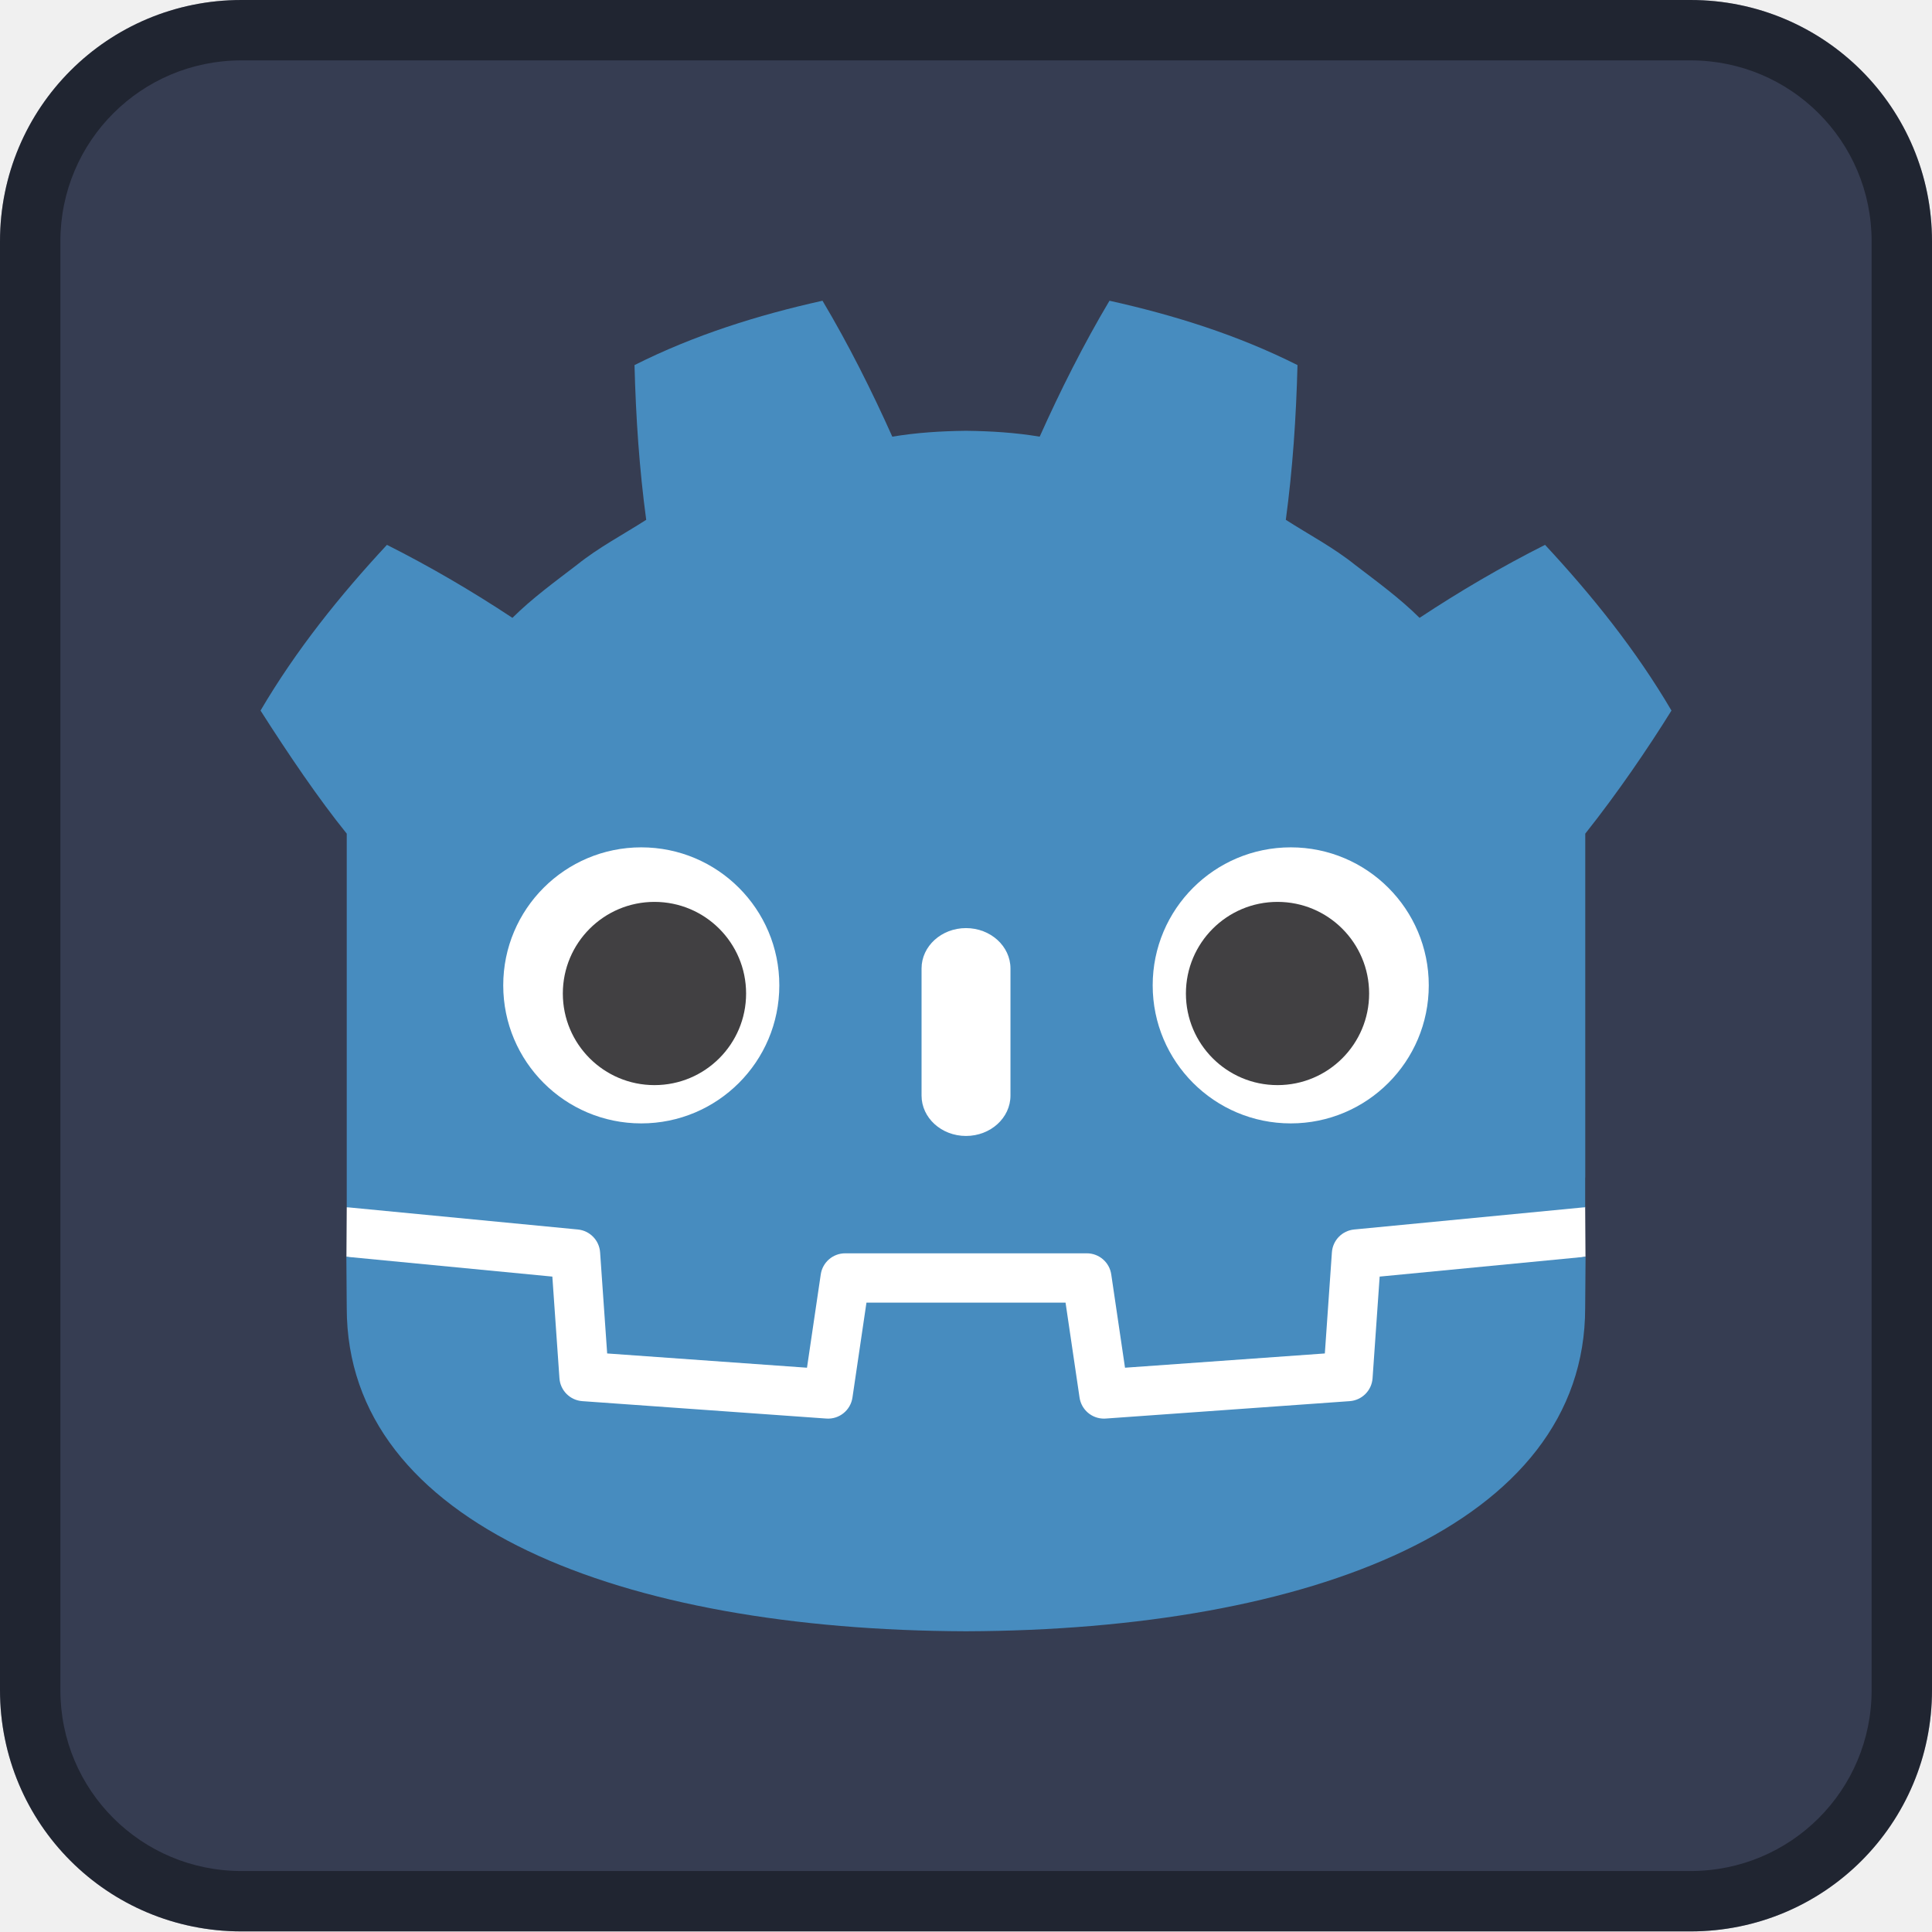
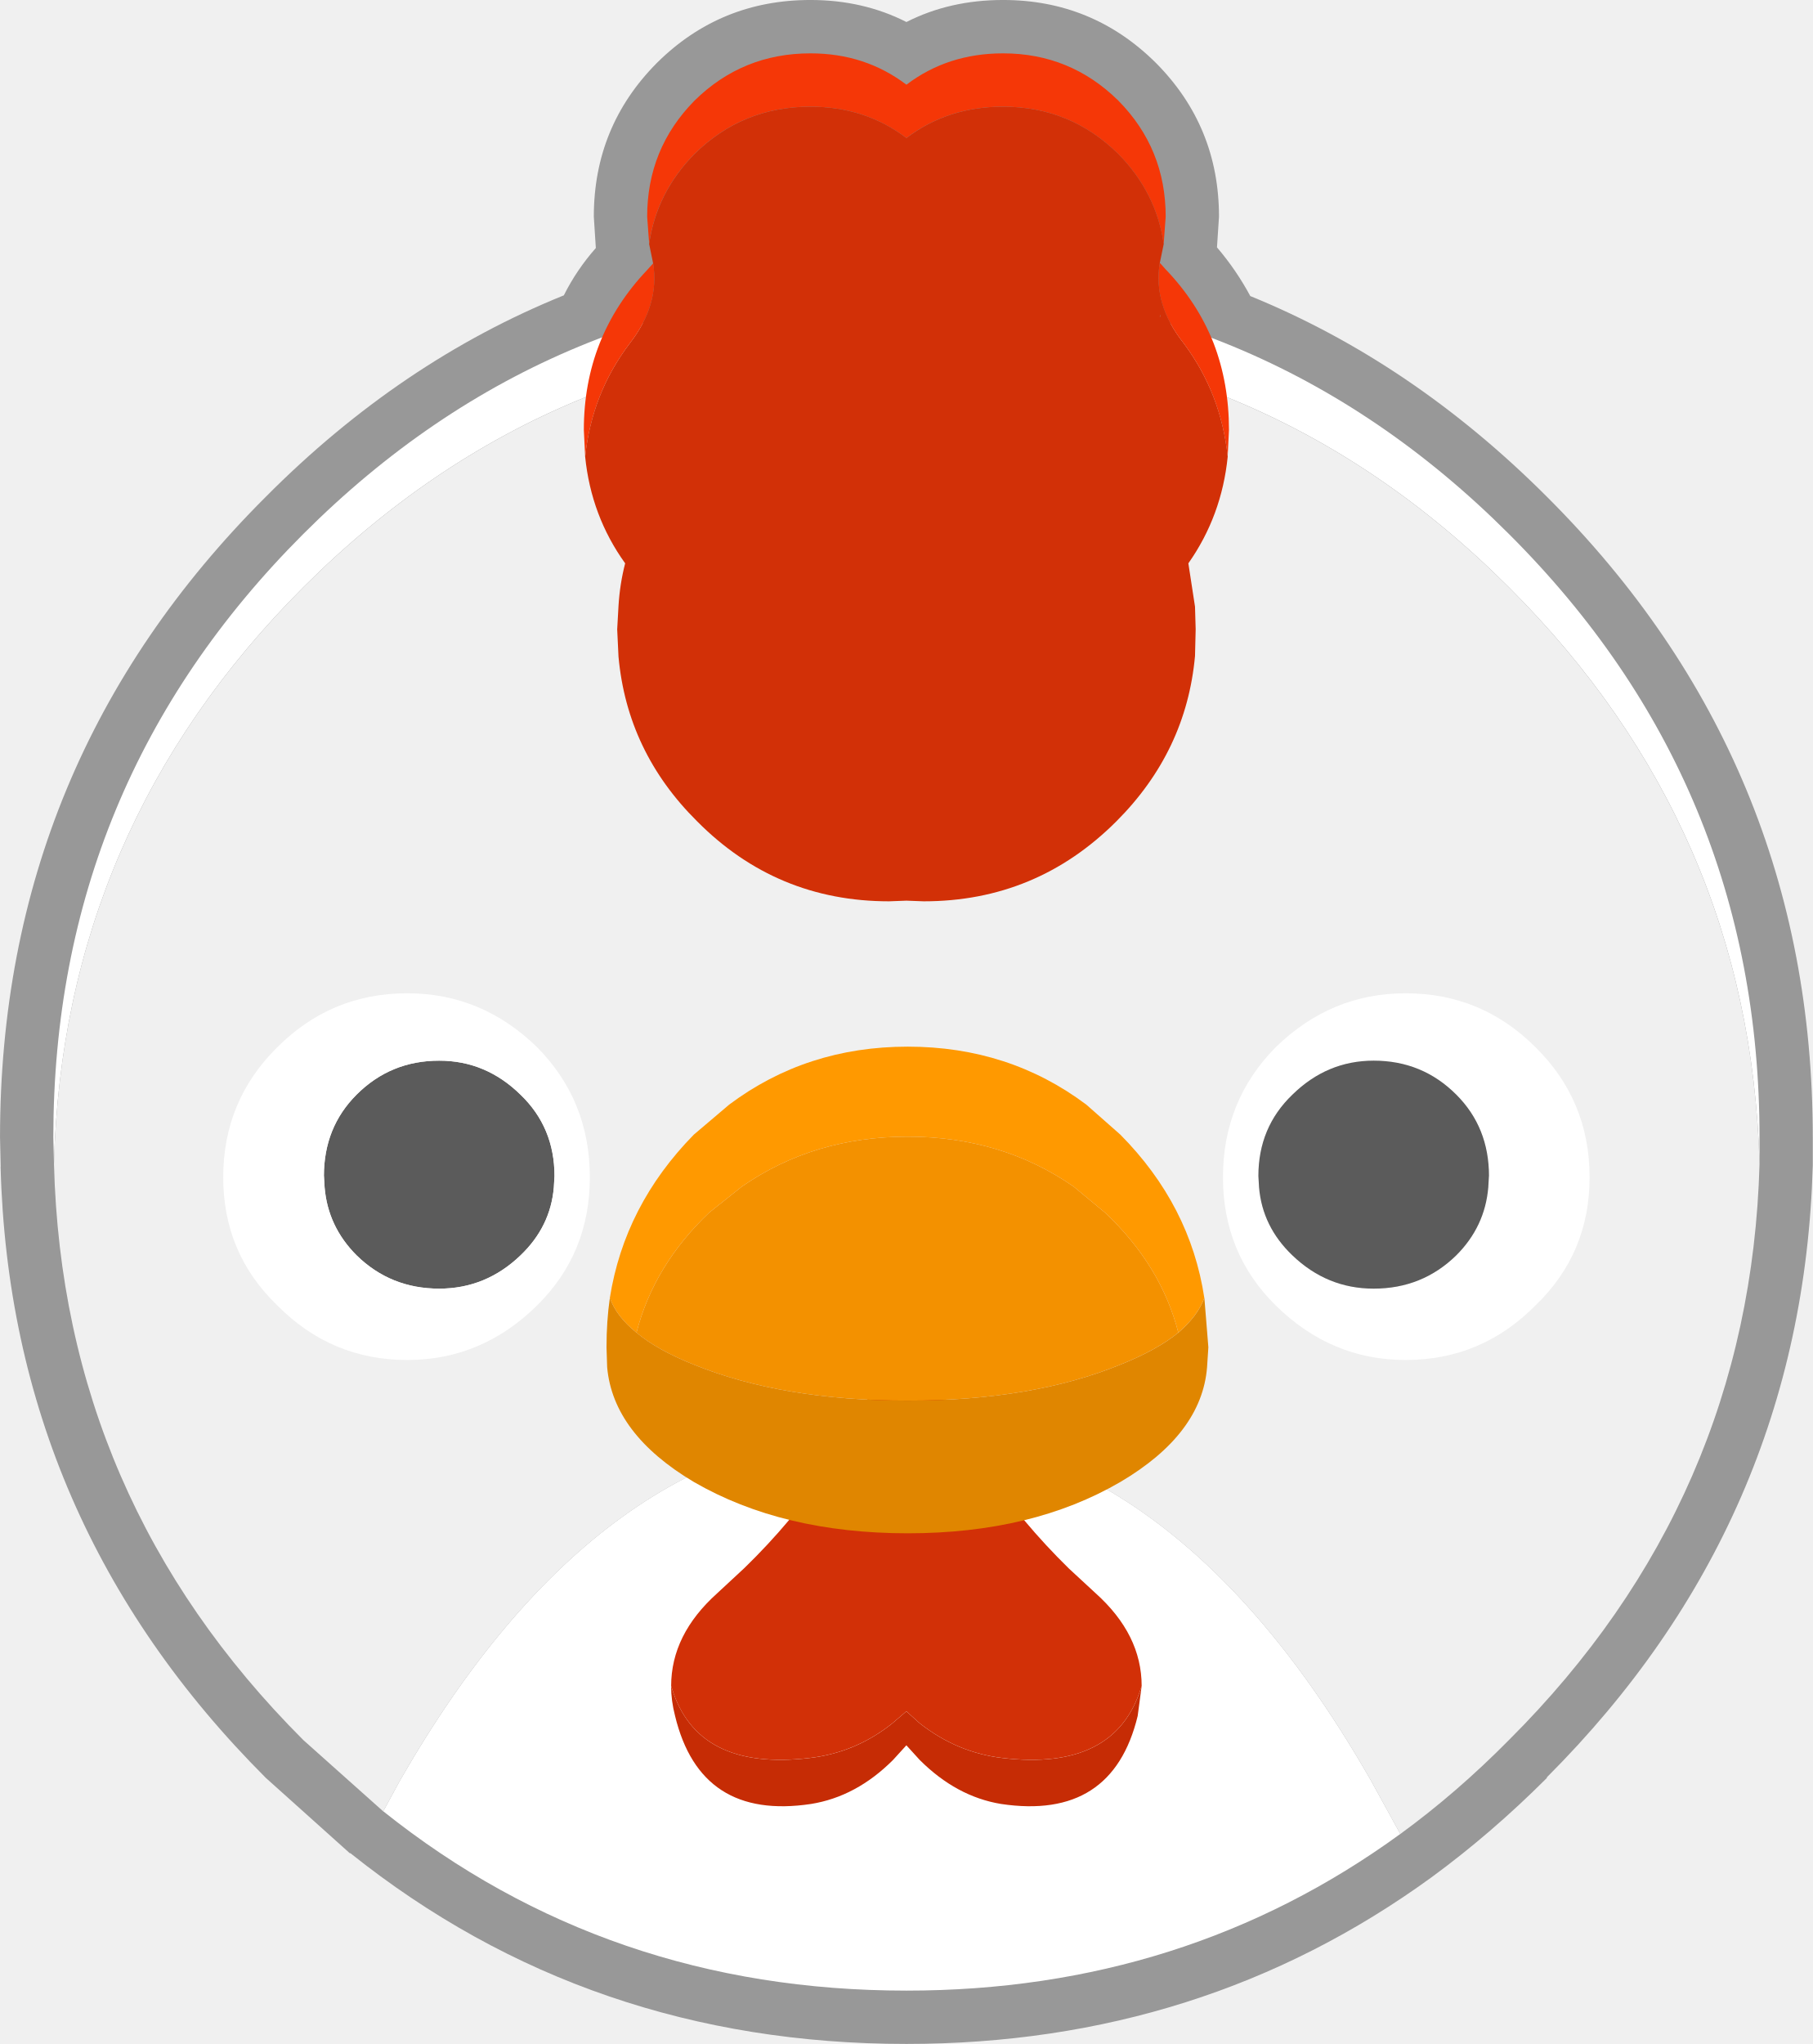
- <svg xmlns="http://www.w3.org/2000/svg" height="128" width="128">
-   <g transform="translate(32 32)">
-     <path d="m-16-32c-8.86 0-16 7.13-16 15.99v95.98c0 8.86 7.13 15.99 16 15.99h96c8.86 0 16-7.13 16-15.99v-95.98c0-8.85-7.14-15.99-16-15.99z" fill="#363d52" />
-     <path d="m-16-32c-8.86 0-16 7.13-16 15.99v95.98c0 8.86 7.13 15.99 16 15.99h96c8.86 0 16-7.13 16-15.99v-95.98c0-8.85-7.14-15.99-16-15.99zm0 4h96c6.64 0 12 5.35 12 11.99v95.98c0 6.64-5.35 11.99-12 11.99h-96c-6.64 0-12-5.35-12-11.99v-95.98c0-6.64 5.36-11.99 12-11.99z" fill-opacity=".4" />
-   </g>
-   <g stroke-width="9.927" transform="matrix(.1007308 0 0 .1007308 12.42592 2.256365)">
-     <path d="m0 0s-.325 1.994-.515 1.976l-36.182-3.491c-2.879-.278-5.115-2.574-5.317-5.459l-.994-14.247-27.992-1.997-1.904 12.912c-.424 2.872-2.932 5.037-5.835 5.037h-38.188c-2.902 0-5.41-2.165-5.834-5.037l-1.905-12.912-27.992 1.997-.994 14.247c-.202 2.886-2.438 5.182-5.317 5.46l-36.2 3.49c-.187.018-.324-1.978-.511-1.978l-.049-7.83 30.658-4.944 1.004-14.374c.203-2.91 2.551-5.263 5.463-5.472l38.551-2.75c.146-.01.29-.016.434-.016 2.897 0 5.401 2.166 5.825 5.038l1.959 13.286h28.005l1.959-13.286c.423-2.871 2.93-5.037 5.831-5.037.142 0 .284.005.423.015l38.556 2.75c2.911.209 5.26 2.562 5.463 5.472l1.003 14.374 30.645 4.966z" fill="#fff" transform="matrix(4.162611 0 0 -4.162611 919.2406 771.6719)" />
-     <path d="m0 0v-47.514-6.035-5.492c.108-.001.216-.005.323-.015l36.196-3.49c1.896-.183 3.382-1.709 3.514-3.609l1.116-15.978 31.574-2.253 2.175 14.747c.282 1.912 1.922 3.329 3.856 3.329h38.188c1.933 0 3.573-1.417 3.855-3.329l2.175-14.747 31.575 2.253 1.115 15.978c.133 1.9 1.618 3.425 3.514 3.609l36.182 3.49c.107.01.214.014.322.015v4.711l.015.005v54.325c5.097 6.416 9.923 13.494 13.621 19.449-5.651 9.62-12.575 18.217-19.976 26.182-6.864-3.455-13.531-7.369-19.828-11.534-3.151 3.132-6.7 5.694-10.186 8.372-3.425 2.751-7.285 4.768-10.946 7.118 1.09 8.117 1.629 16.108 1.846 24.448-9.446 4.754-19.519 7.906-29.708 10.17-4.068-6.837-7.788-14.241-11.028-21.479-3.842.642-7.702.88-11.567.926v.006c-.027 0-.052-.006-.075-.006-.024 0-.049.006-.073.006v-.006c-3.872-.046-7.729-.284-11.572-.926-3.238 7.238-6.956 14.642-11.03 21.479-10.184-2.264-20.258-5.416-29.703-10.17.216-8.34.755-16.331 1.848-24.448-3.668-2.35-7.523-4.367-10.949-7.118-3.481-2.678-7.036-5.24-10.188-8.372-6.297 4.165-12.962 8.079-19.828 11.534-7.401-7.965-14.321-16.562-19.974-26.182 4.443-6.974 9.208-13.983 13.621-19.449z" fill="#478cbf" transform="matrix(4.162611 0 0 -4.162611 104.6989 525.907)" />
-     <path d="m0 0-1.121-16.063c-.135-1.936-1.675-3.477-3.611-3.616l-38.555-2.751c-.094-.007-.188-.01-.281-.01-1.916 0-3.569 1.406-3.852 3.33l-2.211 14.994h-31.459l-2.211-14.994c-.297-2.018-2.101-3.469-4.133-3.32l-38.555 2.751c-1.936.139-3.476 1.68-3.611 3.616l-1.121 16.063-32.547 3.138c.015-3.498.06-7.33.06-8.093 0-34.374 43.605-50.896 97.781-51.086h.066.067c54.176.19 97.766 16.712 97.766 51.086 0 .777.047 4.593.063 8.093z" fill="#478cbf" transform="matrix(4.162611 0 0 -4.162611 784.0714 817.2428)" />
-     <path d="m0 0c0-12.052-9.765-21.815-21.813-21.815-12.042 0-21.81 9.763-21.81 21.815 0 12.044 9.768 21.802 21.81 21.802 12.048 0 21.813-9.758 21.813-21.802" fill="#fff" transform="matrix(4.162611 0 0 -4.162611 389.2148 625.671)" />
-     <path d="m0 0c0-7.994-6.479-14.473-14.479-14.473-7.996 0-14.479 6.479-14.479 14.473s6.483 14.479 14.479 14.479c8 0 14.479-6.485 14.479-14.479" fill="#414042" transform="matrix(4.162611 0 0 -4.162611 367.3669 631.0568)" />
-     <path d="m0 0c-3.878 0-7.021 2.858-7.021 6.381v20.081c0 3.52 3.143 6.381 7.021 6.381s7.028-2.861 7.028-6.381v-20.081c0-3.523-3.15-6.381-7.028-6.381" fill="#fff" transform="matrix(4.162611 0 0 -4.162611 511.9934 724.7395)" />
-     <path d="m0 0c0-12.052 9.765-21.815 21.815-21.815 12.041 0 21.808 9.763 21.808 21.815 0 12.044-9.767 21.802-21.808 21.802-12.05 0-21.815-9.758-21.815-21.802" fill="#fff" transform="matrix(4.162611 0 0 -4.162611 634.7871 625.671)" />
-     <path d="m0 0c0-7.994 6.477-14.473 14.471-14.473 8.002 0 14.479 6.479 14.479 14.473s-6.477 14.479-14.479 14.479c-7.994 0-14.471-6.485-14.471-14.479" fill="#414042" transform="matrix(4.162611 0 0 -4.162611 656.6406 631.0568)" />
+ <svg xmlns="http://www.w3.org/2000/svg" width="29.327mm" height="33.058mm" viewBox="0 0 29.327 33.058" version="1.1" id="svg5">
+   <defs id="defs2" />
+   <g id="layer1" transform="translate(-10.77082,-10.23901)">
+     <g id="g3934" transform="matrix(0.8150167,0,0,0.8150167,-184.2386,-68.94495)">
+       <path stroke="none" fill="#989898" d="m 239.284,120.307 -0.013,-0.582 q 0,-7.448 5.278,-12.713 2.672,-2.686 5.913,-3.995 0.251,-0.503 0.635,-0.939 l -0.04,-0.622 q 0,-1.786 1.244,-3.043 l 0.013,-0.013 q 1.257,-1.244 3.043,-1.244 1.045,0 1.905,0.437 0.86,-0.437 1.918,-0.437 1.773,0 3.029,1.244 l 0.013,0.013 q 1.244,1.257 1.244,3.043 l -0.04,0.609 q 0.384,0.45 0.661,0.966 3.215,1.31 5.887,3.982 5.278,5.265 5.278,12.713 v 0.529 0.026 q -0.198,7.064 -5.278,12.144 v 0.013 q -1.098,1.098 -2.289,1.971 -4.551,3.307 -10.425,3.307 -6.297,0 -11.033,-3.784 h -0.013 l -1.667,-1.495 q -5.08,-5.08 -5.265,-12.131" id="path1819" style="stroke-width:0.265" />
+       <path stroke="none" fill="#ffffff" d="m 240.342,120.254 -0.013,-0.529 q 0,-7.011 4.961,-11.972 4.961,-4.961 11.972,-4.961 6.998,0 11.959,4.961 4.974,4.961 4.974,11.972 v 0.529 q -0.185,-6.668 -4.974,-11.443 -4.961,-4.961 -11.959,-4.961 -7.011,0 -11.972,4.961 -4.776,4.776 -4.948,11.443 m 26.723,13.295 q -4.273,3.109 -9.803,3.109 -5.927,0 -10.385,-3.559 l 0.331,-0.609 q 3.995,-6.972 9.644,-6.972 5.649,0 9.631,6.972 l 0.582,1.058" id="path1821" style="stroke-width:0.265" />
+       <path stroke="none" fill="#f0f0f0" d="m 267.065,133.55 -0.582,-1.058 q -3.982,-6.972 -9.631,-6.972 -5.649,0 -9.644,6.972 l -0.331,0.609 -1.587,-1.416 q -4.776,-4.776 -4.948,-11.43 0.172,-6.668 4.948,-11.443 4.961,-4.961 11.972,-4.961 6.998,0 11.959,4.961 4.789,4.776 4.974,11.443 -0.185,6.654 -4.974,11.43 -1.032,1.045 -2.156,1.865" id="path1823" style="stroke-width:0.265" />
+       <path stroke="none" fill="#ffffff" d="m 270.822,120.519 q 0,1.508 -1.072,2.54 -1.072,1.085 -2.58,1.085 -1.482,0 -2.58,-1.085 -1.045,-1.032 -1.045,-2.54 0,-1.521 1.045,-2.58 1.098,-1.072 2.58,-1.072 1.508,0 2.58,1.072 1.072,1.058 1.072,2.58 m -1.998,-0.026 q 0,-0.966 -0.648,-1.614 -0.675,-0.675 -1.64,-0.675 -0.926,0 -1.614,0.675 -0.675,0.648 -0.675,1.614 l 0.013,0.225 q 0.066,0.781 0.661,1.349 0.688,0.661 1.614,0.661 0.966,0 1.64,-0.661 0.569,-0.569 0.635,-1.349 l 0.013,-0.225" id="path1825" style="stroke-width:0.265" />
+       <path stroke="none" fill="#5b5b5b" d="m 268.824,120.493 -0.013,0.225 q -0.066,0.781 -0.635,1.349 -0.675,0.661 -1.64,0.661 -0.926,0 -1.614,-0.661 -0.595,-0.569 -0.661,-1.349 l -0.013,-0.225 q 0,-0.966 0.675,-1.614 0.688,-0.675 1.614,-0.675 0.966,0 1.64,0.675 0.648,0.648 0.648,1.614" id="path1827" style="stroke-width:0.265" />
+       <path stroke="none" fill="#5b5b5b" d="m 245.7,120.493 q 0,-0.966 0.648,-1.614 0.675,-0.675 1.64,-0.675 0.926,0 1.614,0.675 0.675,0.648 0.675,1.614 l -0.013,0.225 q -0.066,0.781 -0.661,1.349 -0.688,0.661 -1.614,0.661 -0.966,0 -1.64,-0.661 -0.569,-0.569 -0.635,-1.349 l -0.013,-0.225" id="path1829" style="stroke-width:0.265" />
+       <path stroke="none" fill="#ffffff" d="m 245.7,120.493 0.013,0.225 q 0.066,0.781 0.635,1.349 0.675,0.661 1.64,0.661 0.926,0 1.614,-0.661 0.595,-0.569 0.661,-1.349 l 0.013,-0.225 q 0,-0.966 -0.675,-1.614 -0.688,-0.675 -1.614,-0.675 -0.966,0 -1.64,0.675 -0.648,0.648 -0.648,1.614 m -1.998,0.026 q 0,-1.521 1.072,-2.58 1.072,-1.072 2.58,-1.072 1.482,0 2.58,1.072 1.045,1.058 1.045,2.58 0,1.508 -1.045,2.54 -1.098,1.085 -2.58,1.085 -1.508,0 -2.58,-1.085 -1.072,-1.032 -1.072,-2.54" id="path1831" style="stroke-width:0.265" />
+       <path stroke="none" fill="#d23007" d="m 252.592,130.613 q 0,-1.019 0.913,-1.839 l 0.542,-0.503 q 1.879,-1.826 2.791,-4.141 0.119,-0.119 0.291,-0.159 l 0.093,-0.013 h 0.079 l 0.079,0.013 q 0.172,0.04 0.304,0.159 0.926,2.315 2.805,4.154 l 0.529,0.489 q 0.913,0.82 0.913,1.839 l -0.013,0.04 q -0.516,1.654 -2.752,1.389 -0.9,-0.106 -1.64,-0.688 l -0.265,-0.238 -0.278,0.238 q -0.728,0.582 -1.64,0.688 -2.236,0.265 -2.738,-1.389 l -0.013,-0.04" id="path1833" style="stroke-width:0.265" />
+       <path stroke="none" fill="#c62c05" d="m 252.592,130.613 0.013,0.04 q 0.503,1.654 2.738,1.389 0.913,-0.106 1.64,-0.688 l 0.278,-0.238 0.265,0.238 q 0.741,0.582 1.64,0.688 2.236,0.265 2.752,-1.389 l 0.013,-0.04 -0.079,0.595 q -0.503,2.077 -2.712,1.746 -0.886,-0.146 -1.614,-0.873 l -0.265,-0.291 -0.265,0.291 q -0.728,0.728 -1.627,0.873 -2.196,0.331 -2.699,-1.746 -0.079,-0.304 -0.079,-0.595" id="path1835" style="stroke-width:0.265" />
+       <path stroke="none" fill="#ff9900" d="m 251.375,122.913 q 0.291,-1.839 1.667,-3.241 l 0.701,-0.595 q 1.535,-1.151 3.545,-1.151 2.011,0 3.545,1.151 l 0.675,0.595 q 1.389,1.402 1.667,3.241 -0.132,0.357 -0.516,0.688 -0.344,-1.336 -1.455,-2.381 l -0.622,-0.516 q -1.429,-0.992 -3.294,-0.992 -1.865,0 -3.294,0.992 l -0.648,0.516 q -1.098,1.045 -1.442,2.381 -0.397,-0.318 -0.529,-0.688" id="path1837" style="stroke-width:0.265" />
+       <path stroke="none" fill="#f39100" d="m 251.904,123.601 q 0.344,-1.336 1.442,-2.381 l 0.648,-0.516 q 1.429,-0.992 3.294,-0.992 1.865,0 3.294,0.992 l 0.622,0.516 q 1.111,1.045 1.455,2.381 -0.423,0.344 -1.151,0.635 -1.746,0.714 -4.22,0.714 -2.487,0 -4.247,-0.714 -0.728,-0.291 -1.138,-0.635" id="path1839" style="stroke-width:0.265" />
+       <path stroke="none" fill="#e08600" d="m 251.904,123.601 q 0.41,0.344 1.138,0.635 1.759,0.714 4.247,0.714 2.474,0 4.22,-0.714 0.728,-0.291 1.151,-0.635 0.384,-0.331 0.516,-0.688 l 0.079,0.979 -0.026,0.397 q -0.106,1.323 -1.72,2.275 -1.746,1.019 -4.22,1.019 -2.487,0 -4.247,-1.019 -1.601,-0.953 -1.72,-2.275 l -0.013,-0.397 q 0,-0.516 0.066,-0.979 0.132,0.37 0.529,0.688" id="path1841" style="stroke-width:0.265" />
+       <path stroke="none" fill="#f53707" d="m 262.302,103.44 h -0.013 l 0.013,-0.04 v 0.04 m -11.417,2.778 -0.026,-0.529 q 0,-1.852 1.257,-3.175 l 0.119,-0.132 q 0.132,0.82 -0.463,1.587 -0.754,0.992 -0.886,2.249 m 1.27,-4.22 -0.04,-0.542 q 0,-1.349 0.939,-2.302 0.953,-0.939 2.302,-0.939 1.085,0 1.905,0.622 0.82,-0.622 1.918,-0.622 1.336,0 2.289,0.939 0.939,0.952 0.939,2.302 l -0.04,0.542 q -0.146,-1.019 -0.9,-1.786 -0.953,-0.939 -2.289,-0.939 -1.098,0 -1.918,0.622 -0.82,-0.622 -1.905,-0.622 -1.349,0 -2.302,0.939 -0.754,0.767 -0.9,1.786 m 10.134,0.384 h 0.013 l 0.106,0.119 q 0.635,0.661 0.953,1.468 0.304,0.794 0.304,1.72 l -0.026,0.529 q -0.132,-1.257 -0.873,-2.249 -0.609,-0.767 -0.476,-1.587" id="path1843" style="stroke-width:0.265" />
+       <path stroke="none" fill="#d23007" d="m 263.639,106.218 q -0.119,1.177 -0.781,2.117 l 0.132,0.86 0.013,0.45 -0.013,0.529 q -0.172,1.892 -1.561,3.281 -1.587,1.587 -3.823,1.587 l -0.344,-0.013 -0.344,0.013 q -2.236,0 -3.81,-1.587 -1.389,-1.376 -1.561,-3.268 l -0.026,-0.542 0.026,-0.463 q 0.026,-0.437 0.132,-0.847 -0.675,-0.939 -0.794,-2.117 0.132,-1.257 0.886,-2.249 0.595,-0.767 0.463,-1.587 l -0.079,-0.384 q 0.146,-1.019 0.9,-1.786 0.953,-0.939 2.302,-0.939 1.085,0 1.905,0.622 0.82,-0.622 1.918,-0.622 1.336,0 2.289,0.939 0.754,0.767 0.9,1.786 l -0.079,0.384 q -0.132,0.82 0.476,1.587 0.741,0.992 0.873,2.249 m -1.336,-2.778 v -0.04 l -0.013,0.04 h 0.013" id="path1845" style="stroke-width:0.265" />
+     </g>
  </g>
</svg>
